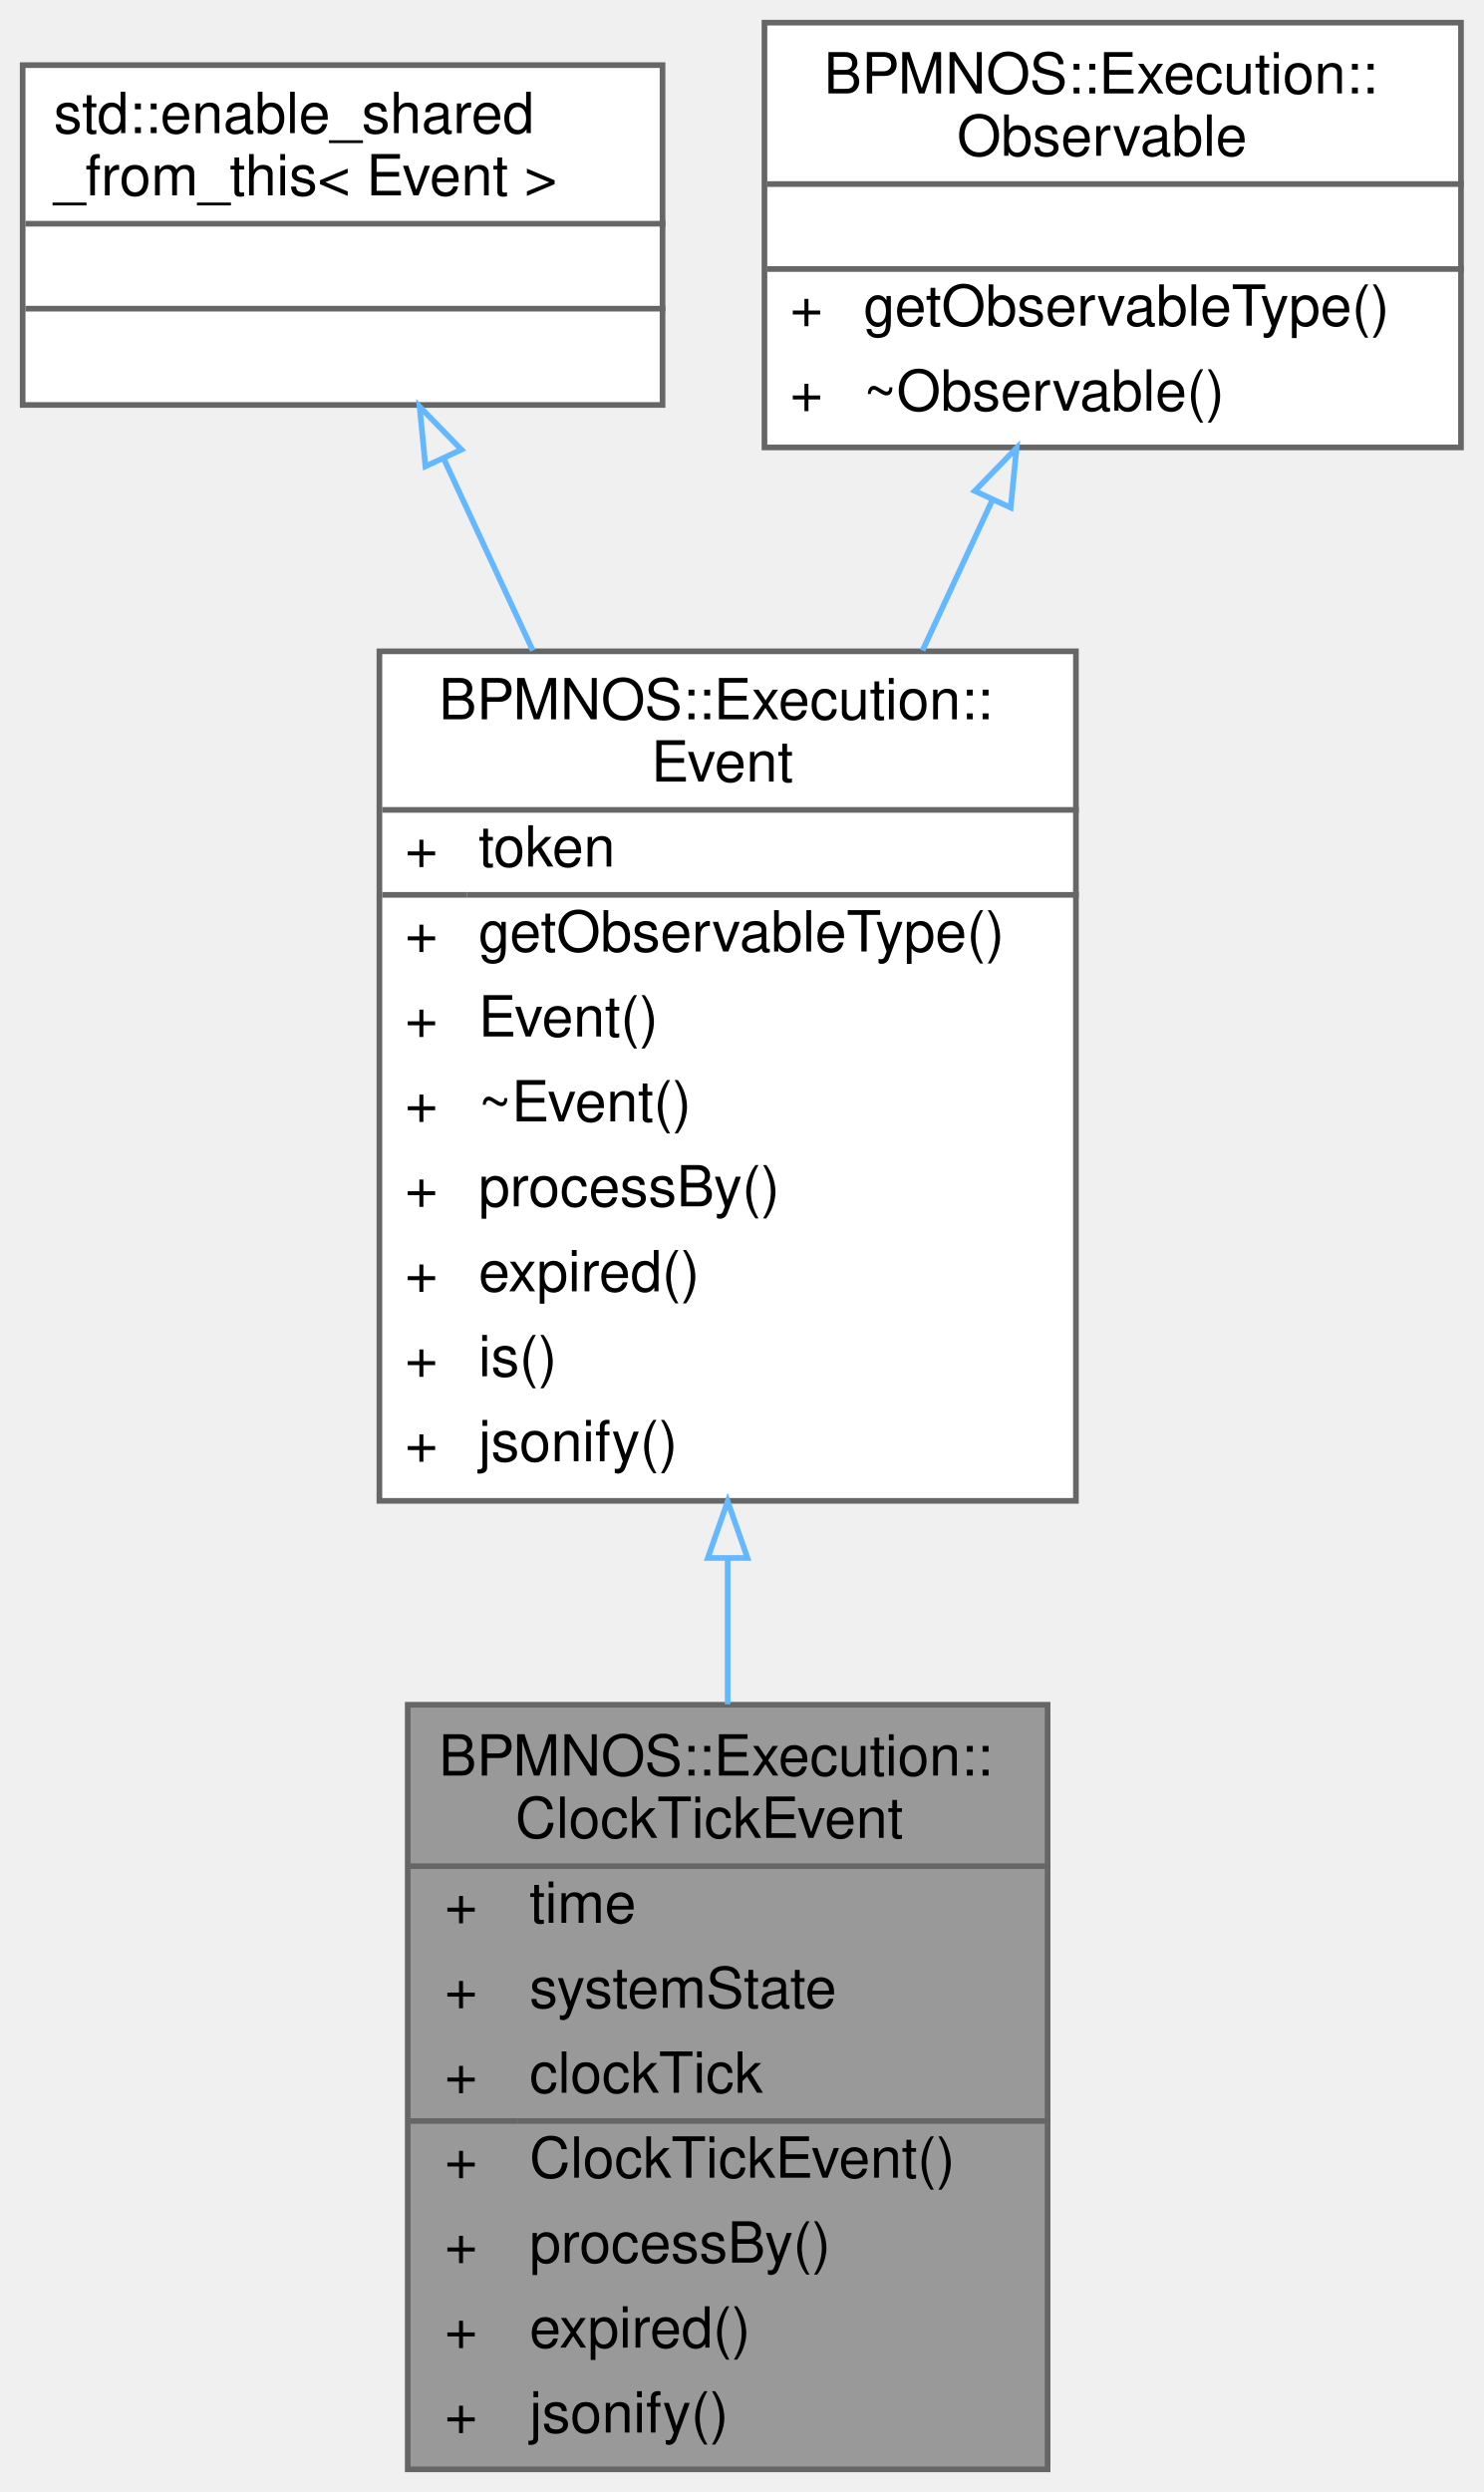
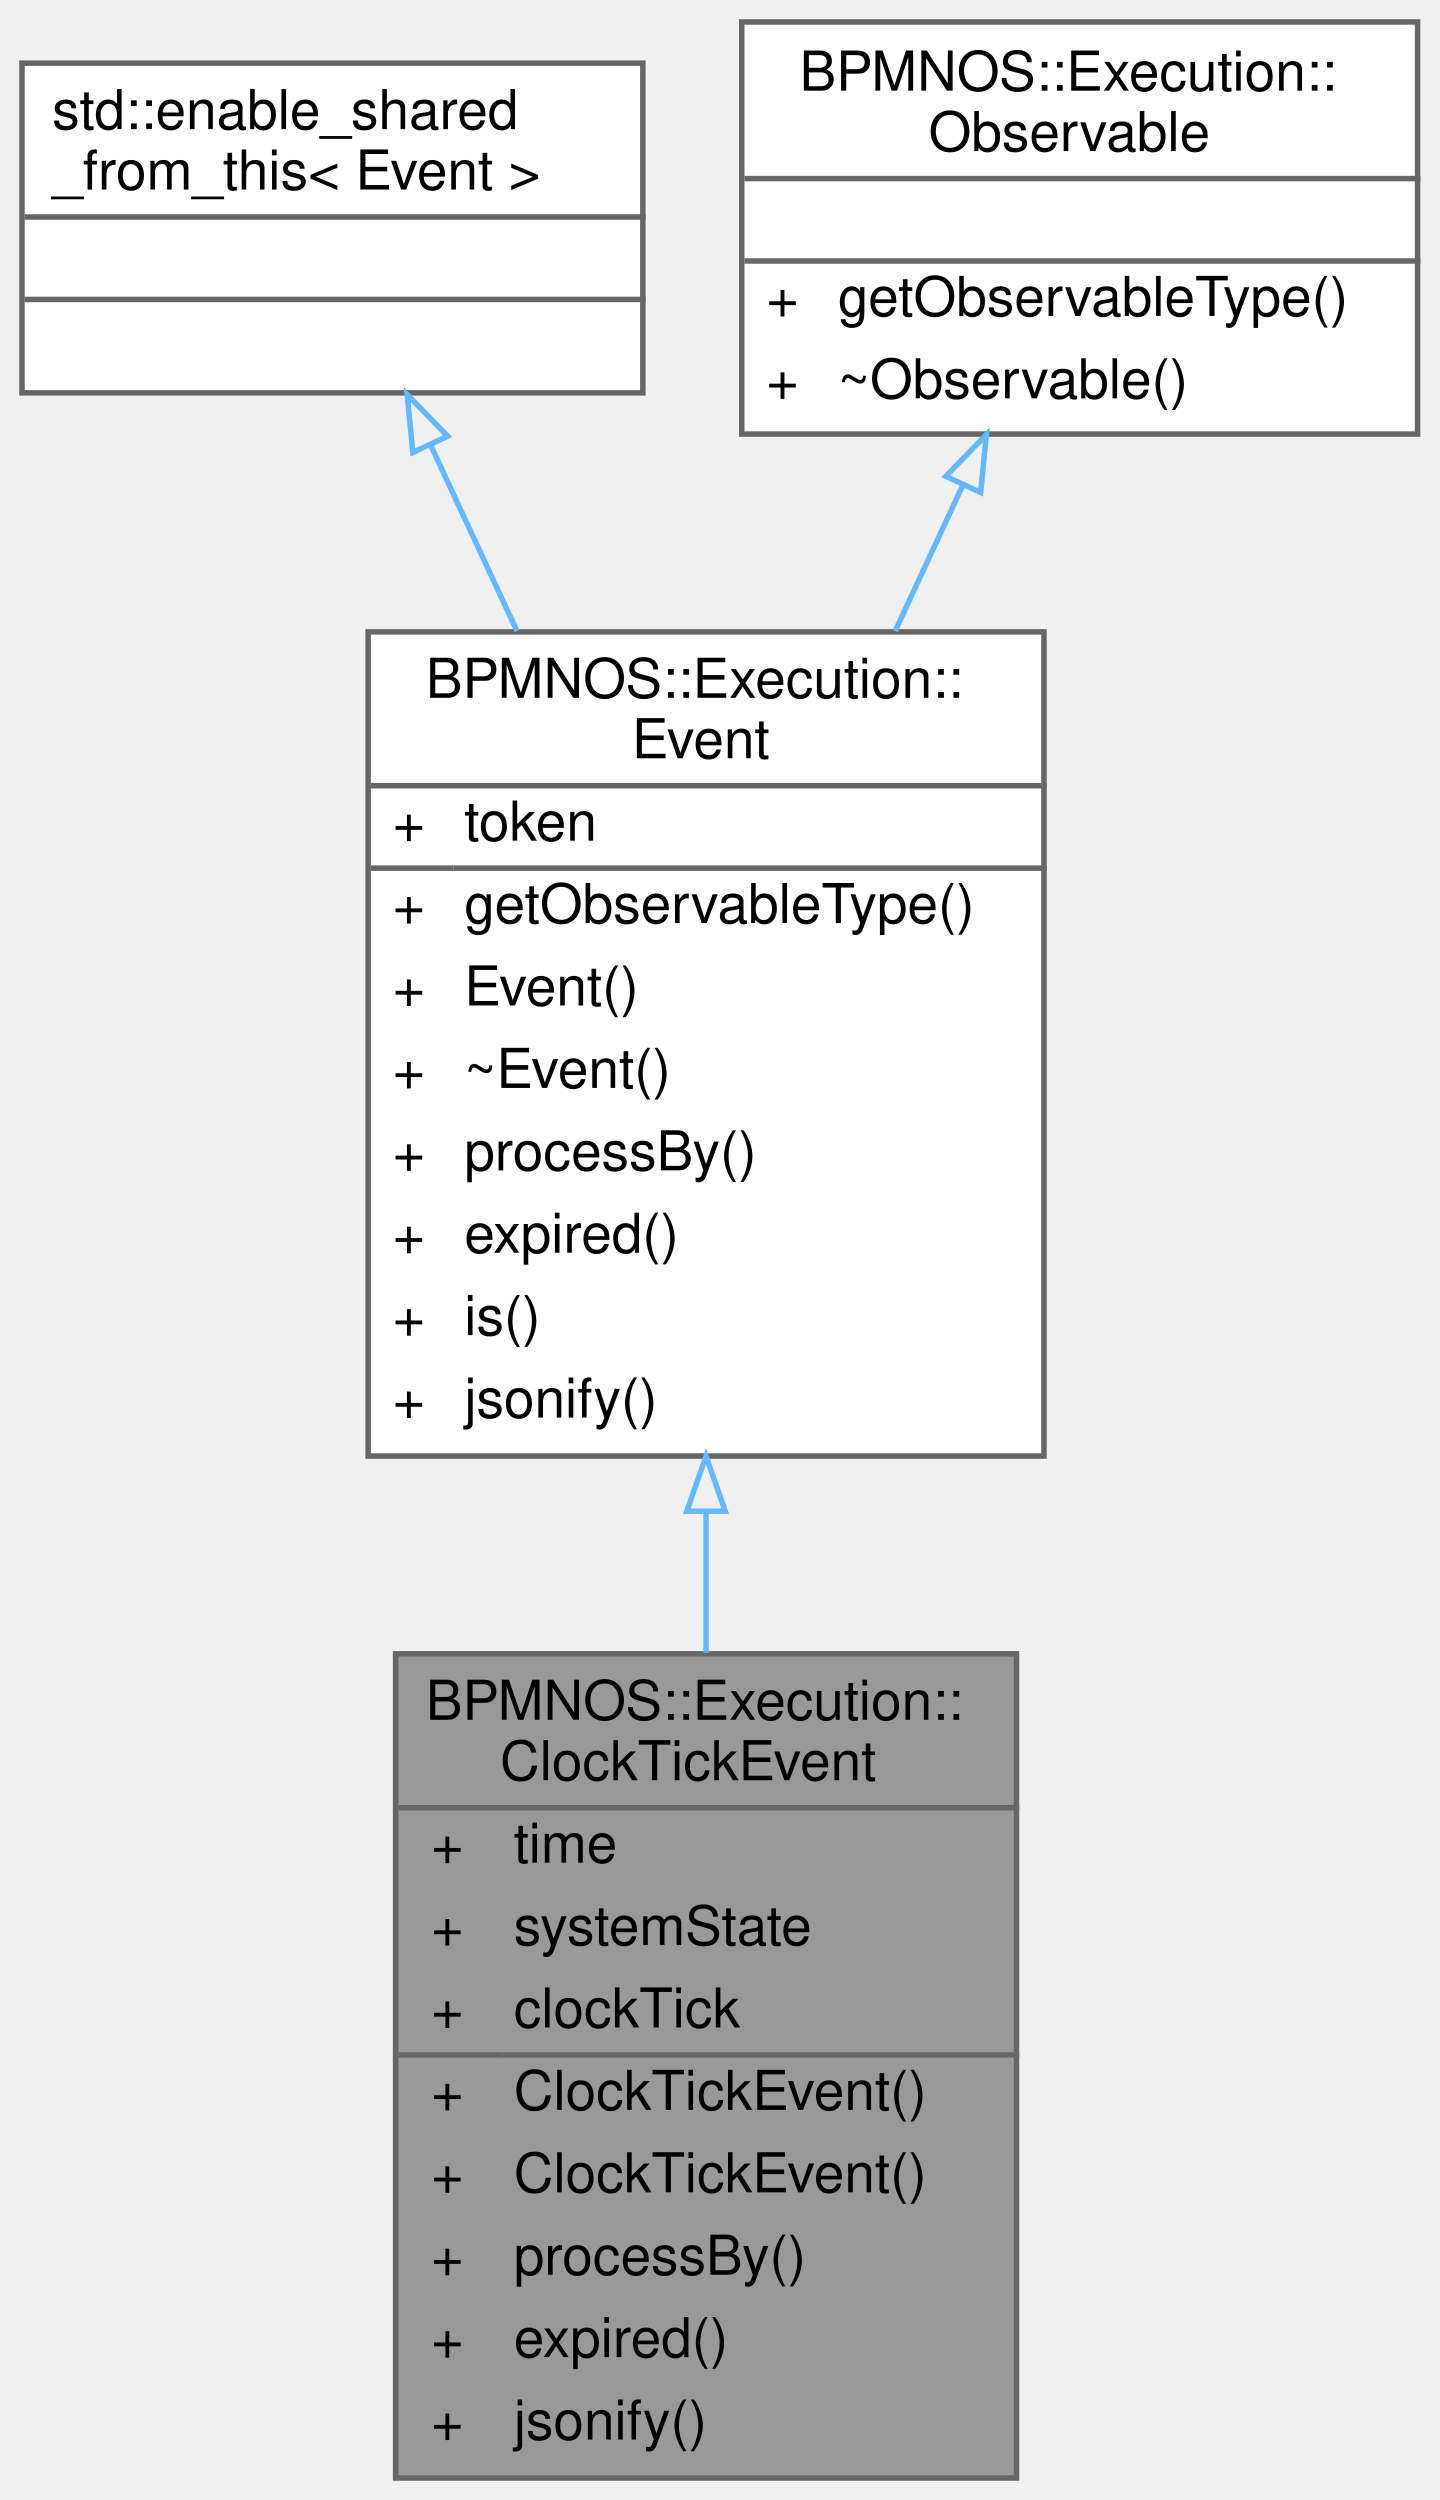
- <svg xmlns="http://www.w3.org/2000/svg" xmlns:xlink="http://www.w3.org/1999/xlink" width="262pt" height="440pt" viewBox="0.00 0.00 262.00 440.00">
-   <g id="graph0" class="graph" transform="scale(1 1) rotate(0) translate(4 436)">
+ <svg xmlns="http://www.w3.org/2000/svg" xmlns:xlink="http://www.w3.org/1999/xlink" width="262pt" height="455pt" viewBox="0.00 0.00 262.00 455.00">
+   <g id="graph0" class="graph" transform="scale(1 1) rotate(0) translate(4 451)">
    <g id="Node000001" class="node">
      <g id="a_Node000001">
        <a xlink:title="Represents an event that increments the current time.">
-           <polygon fill="#999999" stroke="transparent" points="181,-135 68,-135 68,0 181,0 181,-135" />
-           <text text-anchor="start" x="73.5" y="-122.5" font-family="Helvetica,sans-Serif" font-size="10.00">BPMNOS::Execution::</text>
-           <text text-anchor="start" x="87" y="-111.5" font-family="Helvetica,sans-Serif" font-size="10.00">ClockTickEvent</text>
-           <text text-anchor="start" x="74.5" y="-96.5" font-family="Helvetica,sans-Serif" font-size="10.00">+</text>
-           <text text-anchor="start" x="89.5" y="-96.5" font-family="Helvetica,sans-Serif" font-size="10.00">time</text>
-           <text text-anchor="start" x="74.5" y="-81.5" font-family="Helvetica,sans-Serif" font-size="10.00">+</text>
-           <text text-anchor="start" x="89.5" y="-81.5" font-family="Helvetica,sans-Serif" font-size="10.00">systemState</text>
-           <text text-anchor="start" x="74.5" y="-66.5" font-family="Helvetica,sans-Serif" font-size="10.00">+</text>
-           <text text-anchor="start" x="89.5" y="-66.5" font-family="Helvetica,sans-Serif" font-size="10.00">clockTick</text>
-           <text text-anchor="start" x="74.5" y="-51.5" font-family="Helvetica,sans-Serif" font-size="10.00">+</text>
-           <text text-anchor="start" x="89.5" y="-51.5" font-family="Helvetica,sans-Serif" font-size="10.00">ClockTickEvent()</text>
-           <text text-anchor="start" x="74.5" y="-36.5" font-family="Helvetica,sans-Serif" font-size="10.00">+</text>
-           <text text-anchor="start" x="89.5" y="-36.5" font-family="Helvetica,sans-Serif" font-size="10.00">processBy()</text>
-           <text text-anchor="start" x="74.5" y="-21.5" font-family="Helvetica,sans-Serif" font-size="10.00">+</text>
-           <text text-anchor="start" x="89.5" y="-21.5" font-family="Helvetica,sans-Serif" font-size="10.00">expired()</text>
-           <text text-anchor="start" x="74.5" y="-6.5" font-family="Helvetica,sans-Serif" font-size="10.00">+</text>
-           <text text-anchor="start" x="89.5" y="-6.5" font-family="Helvetica,sans-Serif" font-size="10.00">jsonify()</text>
-           <polygon fill="#666666" stroke="#666666" points="68.5,-106.5 68.5,-106.5 181.5,-106.5 181.5,-106.5 68.5,-106.5" />
-           <polygon fill="#666666" stroke="#666666" points="68.5,-61.5 68.5,-61.5 87.5,-61.5 87.5,-61.5 68.5,-61.5" />
-           <polygon fill="#666666" stroke="#666666" points="87.5,-61.5 87.5,-61.5 181.5,-61.5 181.5,-61.5 87.5,-61.5" />
-           <polygon fill="none" stroke="#666666" points="68,0 68,-135 181,-135 181,0 68,0" />
+           <polygon fill="#999999" stroke="transparent" points="181,-150 68,-150 68,0 181,0 181,-150" />
+           <text text-anchor="start" x="73.5" y="-138" font-family="Helvetica,sans-Serif" font-size="10.00">BPMNOS::Execution::</text>
+           <text text-anchor="start" x="87" y="-127" font-family="Helvetica,sans-Serif" font-size="10.00">ClockTickEvent</text>
+           <text text-anchor="start" x="74.5" y="-112" font-family="Helvetica,sans-Serif" font-size="10.00">+</text>
+           <text text-anchor="start" x="89.5" y="-112" font-family="Helvetica,sans-Serif" font-size="10.00">time</text>
+           <text text-anchor="start" x="74.5" y="-97" font-family="Helvetica,sans-Serif" font-size="10.00">+</text>
+           <text text-anchor="start" x="89.5" y="-97" font-family="Helvetica,sans-Serif" font-size="10.00">systemState</text>
+           <text text-anchor="start" x="74.5" y="-82" font-family="Helvetica,sans-Serif" font-size="10.00">+</text>
+           <text text-anchor="start" x="89.5" y="-82" font-family="Helvetica,sans-Serif" font-size="10.00">clockTick</text>
+           <text text-anchor="start" x="74.5" y="-67" font-family="Helvetica,sans-Serif" font-size="10.00">+</text>
+           <text text-anchor="start" x="89.5" y="-67" font-family="Helvetica,sans-Serif" font-size="10.00">ClockTickEvent()</text>
+           <text text-anchor="start" x="74.5" y="-52" font-family="Helvetica,sans-Serif" font-size="10.00">+</text>
+           <text text-anchor="start" x="89.5" y="-52" font-family="Helvetica,sans-Serif" font-size="10.00">ClockTickEvent()</text>
+           <text text-anchor="start" x="74.5" y="-37" font-family="Helvetica,sans-Serif" font-size="10.00">+</text>
+           <text text-anchor="start" x="89.5" y="-37" font-family="Helvetica,sans-Serif" font-size="10.00">processBy()</text>
+           <text text-anchor="start" x="74.5" y="-22" font-family="Helvetica,sans-Serif" font-size="10.00">+</text>
+           <text text-anchor="start" x="89.5" y="-22" font-family="Helvetica,sans-Serif" font-size="10.00">expired()</text>
+           <text text-anchor="start" x="74.5" y="-7" font-family="Helvetica,sans-Serif" font-size="10.00">+</text>
+           <text text-anchor="start" x="89.5" y="-7" font-family="Helvetica,sans-Serif" font-size="10.00">jsonify()</text>
+           <polygon fill="#666666" stroke="#666666" points="68.5,-122 68.5,-122 181.5,-122 181.5,-122 68.5,-122" />
+           <polygon fill="#666666" stroke="#666666" points="68.5,-77 68.5,-77 87.5,-77 87.5,-77 68.5,-77" />
+           <polygon fill="#666666" stroke="#666666" points="87.5,-77 87.5,-77 181.5,-77 181.5,-77 87.5,-77" />
+           <polygon fill="none" stroke="#666666" points="68,0 68,-150 181,-150 181,0 68,0" />
        </a>
      </g>
    </g>
    <g id="Node000002" class="node">
      <g id="a_Node000002">
        <a xlink:href="structBPMNOS_1_1Execution_1_1Event.html" target="_top" xlink:title=" ">
-           <polygon fill="white" stroke="transparent" points="186,-321 63,-321 63,-171 186,-171 186,-321" />
-           <text text-anchor="start" x="73.5" y="-309" font-family="Helvetica,sans-Serif" font-size="10.00">BPMNOS::Execution::</text>
-           <text text-anchor="start" x="111" y="-298" font-family="Helvetica,sans-Serif" font-size="10.00">Event</text>
+           <polygon fill="white" stroke="transparent" points="186,-336 63,-336 63,-186 186,-186 186,-336" />
+           <text text-anchor="start" x="73.5" y="-324" font-family="Helvetica,sans-Serif" font-size="10.00">BPMNOS::Execution::</text>
+           <text text-anchor="start" x="111" y="-313" font-family="Helvetica,sans-Serif" font-size="10.00">Event</text>
+           <text text-anchor="start" x="67.5" y="-298" font-family="Helvetica,sans-Serif" font-size="10.00">+</text>
+           <text text-anchor="start" x="80.5" y="-298" font-family="Helvetica,sans-Serif" font-size="10.00">token</text>
          <text text-anchor="start" x="67.5" y="-283" font-family="Helvetica,sans-Serif" font-size="10.00">+</text>
-           <text text-anchor="start" x="80.5" y="-283" font-family="Helvetica,sans-Serif" font-size="10.00">token</text>
+           <text text-anchor="start" x="80.5" y="-283" font-family="Helvetica,sans-Serif" font-size="10.00">getObservableType()</text>
          <text text-anchor="start" x="67.5" y="-268" font-family="Helvetica,sans-Serif" font-size="10.00">+</text>
-           <text text-anchor="start" x="80.5" y="-268" font-family="Helvetica,sans-Serif" font-size="10.00">getObservableType()</text>
+           <text text-anchor="start" x="80.5" y="-268" font-family="Helvetica,sans-Serif" font-size="10.00">Event()</text>
          <text text-anchor="start" x="67.5" y="-253" font-family="Helvetica,sans-Serif" font-size="10.00">+</text>
-           <text text-anchor="start" x="80.5" y="-253" font-family="Helvetica,sans-Serif" font-size="10.00">Event()</text>
+           <text text-anchor="start" x="80.5" y="-253" font-family="Helvetica,sans-Serif" font-size="10.00">~Event()</text>
          <text text-anchor="start" x="67.5" y="-238" font-family="Helvetica,sans-Serif" font-size="10.00">+</text>
-           <text text-anchor="start" x="80.5" y="-238" font-family="Helvetica,sans-Serif" font-size="10.00">~Event()</text>
+           <text text-anchor="start" x="80.5" y="-238" font-family="Helvetica,sans-Serif" font-size="10.00">processBy()</text>
          <text text-anchor="start" x="67.5" y="-223" font-family="Helvetica,sans-Serif" font-size="10.00">+</text>
-           <text text-anchor="start" x="80.5" y="-223" font-family="Helvetica,sans-Serif" font-size="10.00">processBy()</text>
+           <text text-anchor="start" x="80.5" y="-223" font-family="Helvetica,sans-Serif" font-size="10.00">expired()</text>
          <text text-anchor="start" x="67.5" y="-208" font-family="Helvetica,sans-Serif" font-size="10.00">+</text>
-           <text text-anchor="start" x="80.5" y="-208" font-family="Helvetica,sans-Serif" font-size="10.00">expired()</text>
+           <text text-anchor="start" x="80.5" y="-208" font-family="Helvetica,sans-Serif" font-size="10.00">is()</text>
          <text text-anchor="start" x="67.5" y="-193" font-family="Helvetica,sans-Serif" font-size="10.00">+</text>
-           <text text-anchor="start" x="80.5" y="-193" font-family="Helvetica,sans-Serif" font-size="10.00">is()</text>
-           <text text-anchor="start" x="67.5" y="-178" font-family="Helvetica,sans-Serif" font-size="10.00">+</text>
-           <text text-anchor="start" x="80.5" y="-178" font-family="Helvetica,sans-Serif" font-size="10.00">jsonify()</text>
-           <polygon fill="#666666" stroke="#666666" points="63.5,-293 63.5,-293 186.5,-293 186.5,-293 63.5,-293" />
-           <polygon fill="#666666" stroke="#666666" points="63.5,-278 63.5,-278 78.5,-278 78.5,-278 63.5,-278" />
-           <polygon fill="#666666" stroke="#666666" points="78.5,-278 78.5,-278 186.5,-278 186.5,-278 78.5,-278" />
-           <polygon fill="none" stroke="#666666" points="63,-171 63,-321 186,-321 186,-171 63,-171" />
+           <text text-anchor="start" x="80.5" y="-193" font-family="Helvetica,sans-Serif" font-size="10.00">jsonify()</text>
+           <polygon fill="#666666" stroke="#666666" points="63.5,-308 63.5,-308 186.5,-308 186.5,-308 63.5,-308" />
+           <polygon fill="#666666" stroke="#666666" points="63.5,-293 63.5,-293 78.5,-293 78.5,-293 63.5,-293" />
+           <polygon fill="#666666" stroke="#666666" points="78.5,-293 78.5,-293 186.5,-293 186.5,-293 78.5,-293" />
+           <polygon fill="none" stroke="#666666" points="63,-186 63,-336 186,-336 186,-186 63,-186" />
        </a>
      </g>
    </g>
    <g id="edge1_Node000001_Node000002" class="edge">
      <g id="a_edge1_Node000001_Node000002">
        <a xlink:title=" ">
-           <path fill="none" stroke="#63b8ff" d="M124.5,-160.82C124.5,-152.19 124.5,-143.5 124.5,-135.09" />
-           <polygon fill="none" stroke="#63b8ff" points="121,-160.92 124.5,-170.92 128,-160.92 121,-160.92" />
+           <path fill="none" stroke="#63b8ff" d="M124.5,-175.93C124.5,-167.35 124.5,-158.66 124.5,-150.19" />
+           <polygon fill="none" stroke="#63b8ff" points="121,-175.96 124.5,-185.96 128,-175.96 121,-175.96" />
        </a>
      </g>
    </g>
    <g id="Node000003" class="node">
      <g id="a_Node000003">
        <a xlink:title=" ">
-           <polygon fill="white" stroke="transparent" points="113,-424.5 0,-424.5 0,-364.5 113,-364.5 113,-424.5" />
-           <text text-anchor="start" x="5.5" y="-412.5" font-family="Helvetica,sans-Serif" font-size="10.00">std::enable_shared</text>
-           <text text-anchor="start" x="5.5" y="-401.5" font-family="Helvetica,sans-Serif" font-size="10.00">_from_this&lt; Event &gt;</text>
+           <polygon fill="white" stroke="transparent" points="113,-439.5 0,-439.5 0,-379.5 113,-379.5 113,-439.5" />
+           <text text-anchor="start" x="5.5" y="-427.5" font-family="Helvetica,sans-Serif" font-size="10.00">std::enable_shared</text>
+           <text text-anchor="start" x="5.5" y="-416.5" font-family="Helvetica,sans-Serif" font-size="10.00">_from_this&lt; Event &gt;</text>
+           <text text-anchor="start" x="55" y="-401.5" font-family="Helvetica,sans-Serif" font-size="10.00"> </text>
          <text text-anchor="start" x="55" y="-386.5" font-family="Helvetica,sans-Serif" font-size="10.00"> </text>
-           <text text-anchor="start" x="55" y="-371.5" font-family="Helvetica,sans-Serif" font-size="10.00"> </text>
+           <polygon fill="#666666" stroke="#666666" points="0.5,-411.5 0.5,-411.5 113.5,-411.5 113.5,-411.5 0.5,-411.5" />
          <polygon fill="#666666" stroke="#666666" points="0.5,-396.5 0.5,-396.5 113.5,-396.5 113.5,-396.5 0.5,-396.5" />
-           <polygon fill="#666666" stroke="#666666" points="0.5,-381.5 0.5,-381.5 113.5,-381.5 113.5,-381.5 0.5,-381.5" />
-           <polygon fill="none" stroke="#666666" points="0,-364.5 0,-424.5 113,-424.5 113,-364.5 0,-364.5" />
+           <polygon fill="none" stroke="#666666" points="0,-379.5 0,-439.5 113,-439.5 113,-379.5 0,-379.5" />
        </a>
      </g>
    </g>
    <g id="edge2_Node000002_Node000003" class="edge">
      <g id="a_edge2_Node000002_Node000003">
        <a xlink:title=" ">
-           <path fill="none" stroke="#63b8ff" d="M74.38,-354.98C79.23,-344.53 84.65,-332.85 90.09,-321.14" />
-           <polygon fill="none" stroke="#63b8ff" points="71.13,-353.66 70.1,-364.21 77.48,-356.61 71.13,-353.66" />
+           <path fill="none" stroke="#63b8ff" d="M74.38,-369.98C79.23,-359.53 84.65,-347.85 90.09,-336.14" />
+           <polygon fill="none" stroke="#63b8ff" points="71.13,-368.66 70.1,-379.21 77.48,-371.61 71.13,-368.66" />
        </a>
      </g>
    </g>
    <g id="Node000004" class="node">
      <g id="a_Node000004">
        <a xlink:href="structBPMNOS_1_1Execution_1_1Observable.html" target="_top" xlink:title=" ">
-           <polygon fill="white" stroke="transparent" points="254,-432 131,-432 131,-357 254,-357 254,-432" />
-           <text text-anchor="start" x="141.5" y="-419.5" font-family="Helvetica,sans-Serif" font-size="10.00">BPMNOS::Execution::</text>
-           <text text-anchor="start" x="165" y="-408.5" font-family="Helvetica,sans-Serif" font-size="10.00">Observable</text>
-           <text text-anchor="start" x="191" y="-393.5" font-family="Helvetica,sans-Serif" font-size="10.00"> </text>
+           <polygon fill="white" stroke="transparent" points="254,-447 131,-447 131,-372 254,-372 254,-447" />
+           <text text-anchor="start" x="141.5" y="-434.5" font-family="Helvetica,sans-Serif" font-size="10.00">BPMNOS::Execution::</text>
+           <text text-anchor="start" x="165" y="-423.5" font-family="Helvetica,sans-Serif" font-size="10.00">Observable</text>
+           <text text-anchor="start" x="191" y="-408.5" font-family="Helvetica,sans-Serif" font-size="10.00"> </text>
+           <text text-anchor="start" x="135.5" y="-393.5" font-family="Helvetica,sans-Serif" font-size="10.00">+</text>
+           <text text-anchor="start" x="148.5" y="-393.5" font-family="Helvetica,sans-Serif" font-size="10.00">getObservableType()</text>
          <text text-anchor="start" x="135.5" y="-378.5" font-family="Helvetica,sans-Serif" font-size="10.00">+</text>
-           <text text-anchor="start" x="148.5" y="-378.5" font-family="Helvetica,sans-Serif" font-size="10.00">getObservableType()</text>
-           <text text-anchor="start" x="135.5" y="-363.5" font-family="Helvetica,sans-Serif" font-size="10.00">+</text>
-           <text text-anchor="start" x="148.5" y="-363.5" font-family="Helvetica,sans-Serif" font-size="10.00">~Observable()</text>
+           <text text-anchor="start" x="148.5" y="-378.5" font-family="Helvetica,sans-Serif" font-size="10.00">~Observable()</text>
+           <polygon fill="#666666" stroke="#666666" points="131.5,-418.5 131.5,-418.5 254.5,-418.5 254.5,-418.5 131.5,-418.5" />
          <polygon fill="#666666" stroke="#666666" points="131.5,-403.5 131.5,-403.5 254.5,-403.5 254.5,-403.5 131.5,-403.5" />
-           <polygon fill="#666666" stroke="#666666" points="131.5,-388.5 131.5,-388.5 254.5,-388.5 254.5,-388.5 131.5,-388.5" />
-           <polygon fill="none" stroke="#666666" points="131,-357 131,-432 254,-432 254,-357 131,-357" />
+           <polygon fill="none" stroke="#666666" points="131,-372 131,-447 254,-447 254,-372 131,-372" />
        </a>
      </g>
    </g>
    <g id="edge3_Node000002_Node000004" class="edge">
      <g id="a_edge3_Node000002_Node000004">
        <a xlink:title=" ">
-           <path fill="none" stroke="#63b8ff" d="M171.21,-347.64C167.29,-339.19 163.11,-330.18 158.91,-321.14" />
-           <polygon fill="none" stroke="#63b8ff" points="168.13,-349.31 175.52,-356.91 174.48,-346.37 168.13,-349.31" />
+           <path fill="none" stroke="#63b8ff" d="M171.21,-362.64C167.29,-354.19 163.11,-345.18 158.91,-336.14" />
+           <polygon fill="none" stroke="#63b8ff" points="168.13,-364.31 175.52,-371.91 174.48,-361.37 168.13,-364.31" />
        </a>
      </g>
    </g>
  </g>
</svg>
